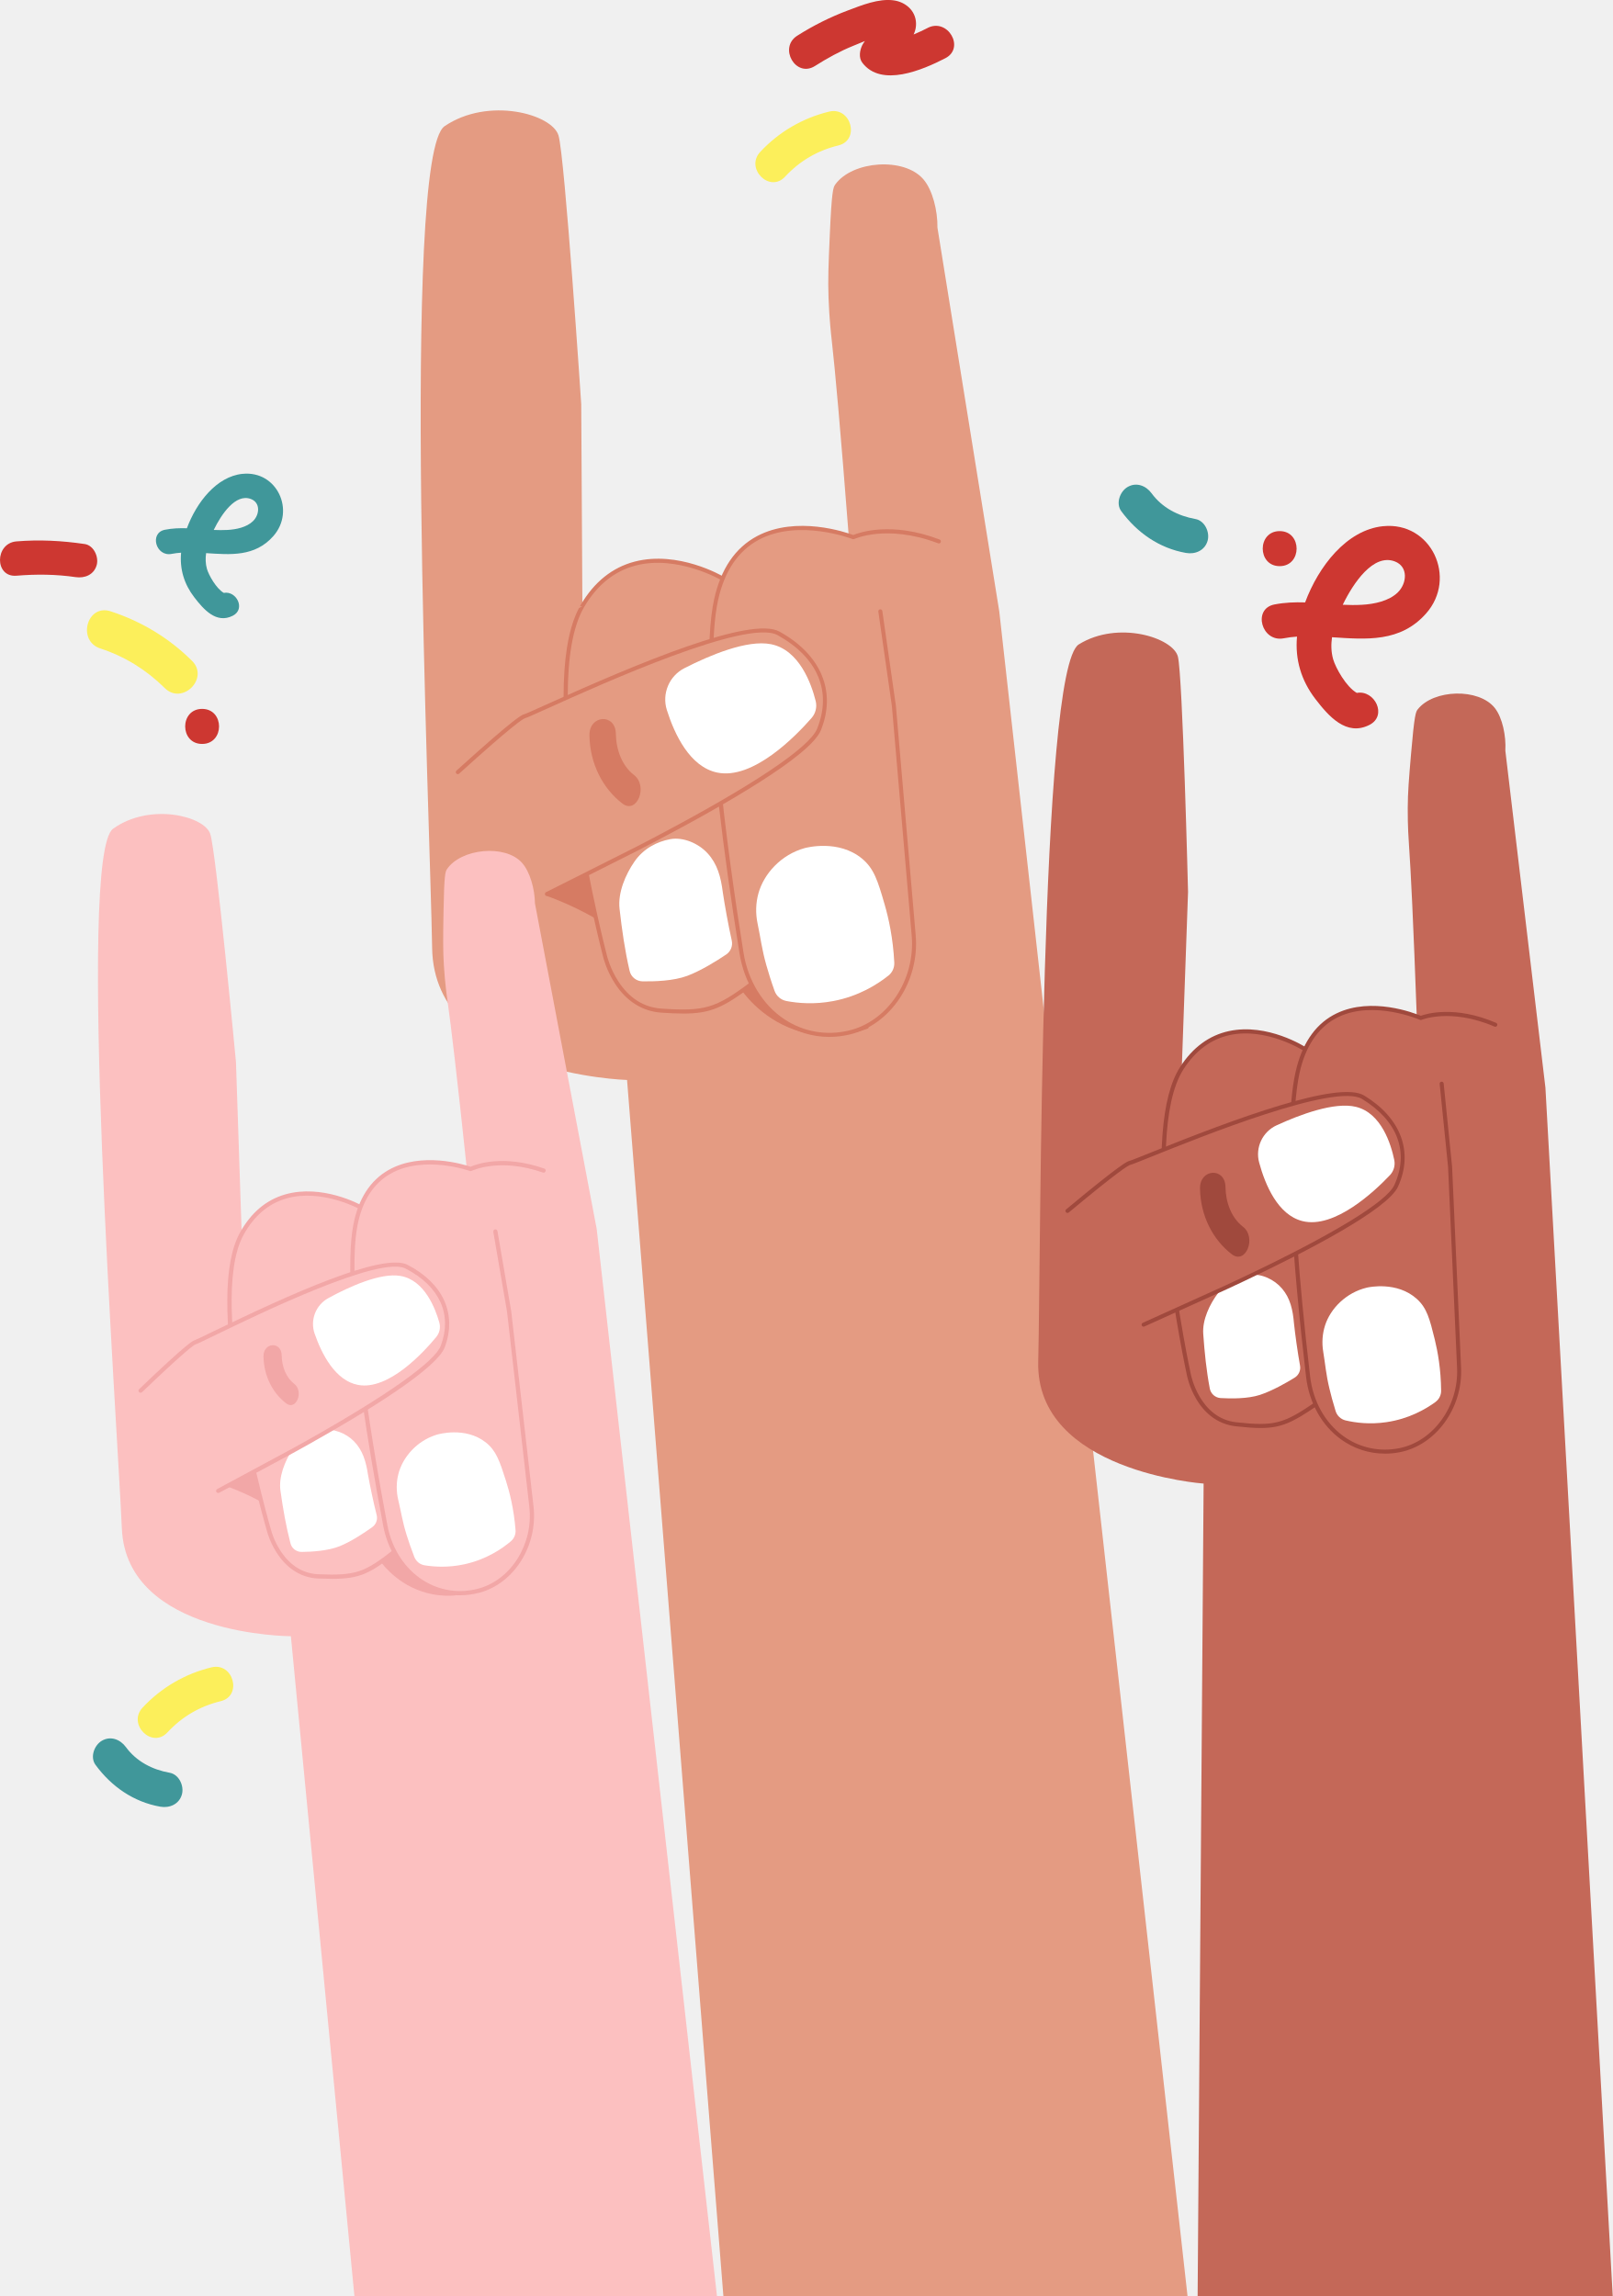
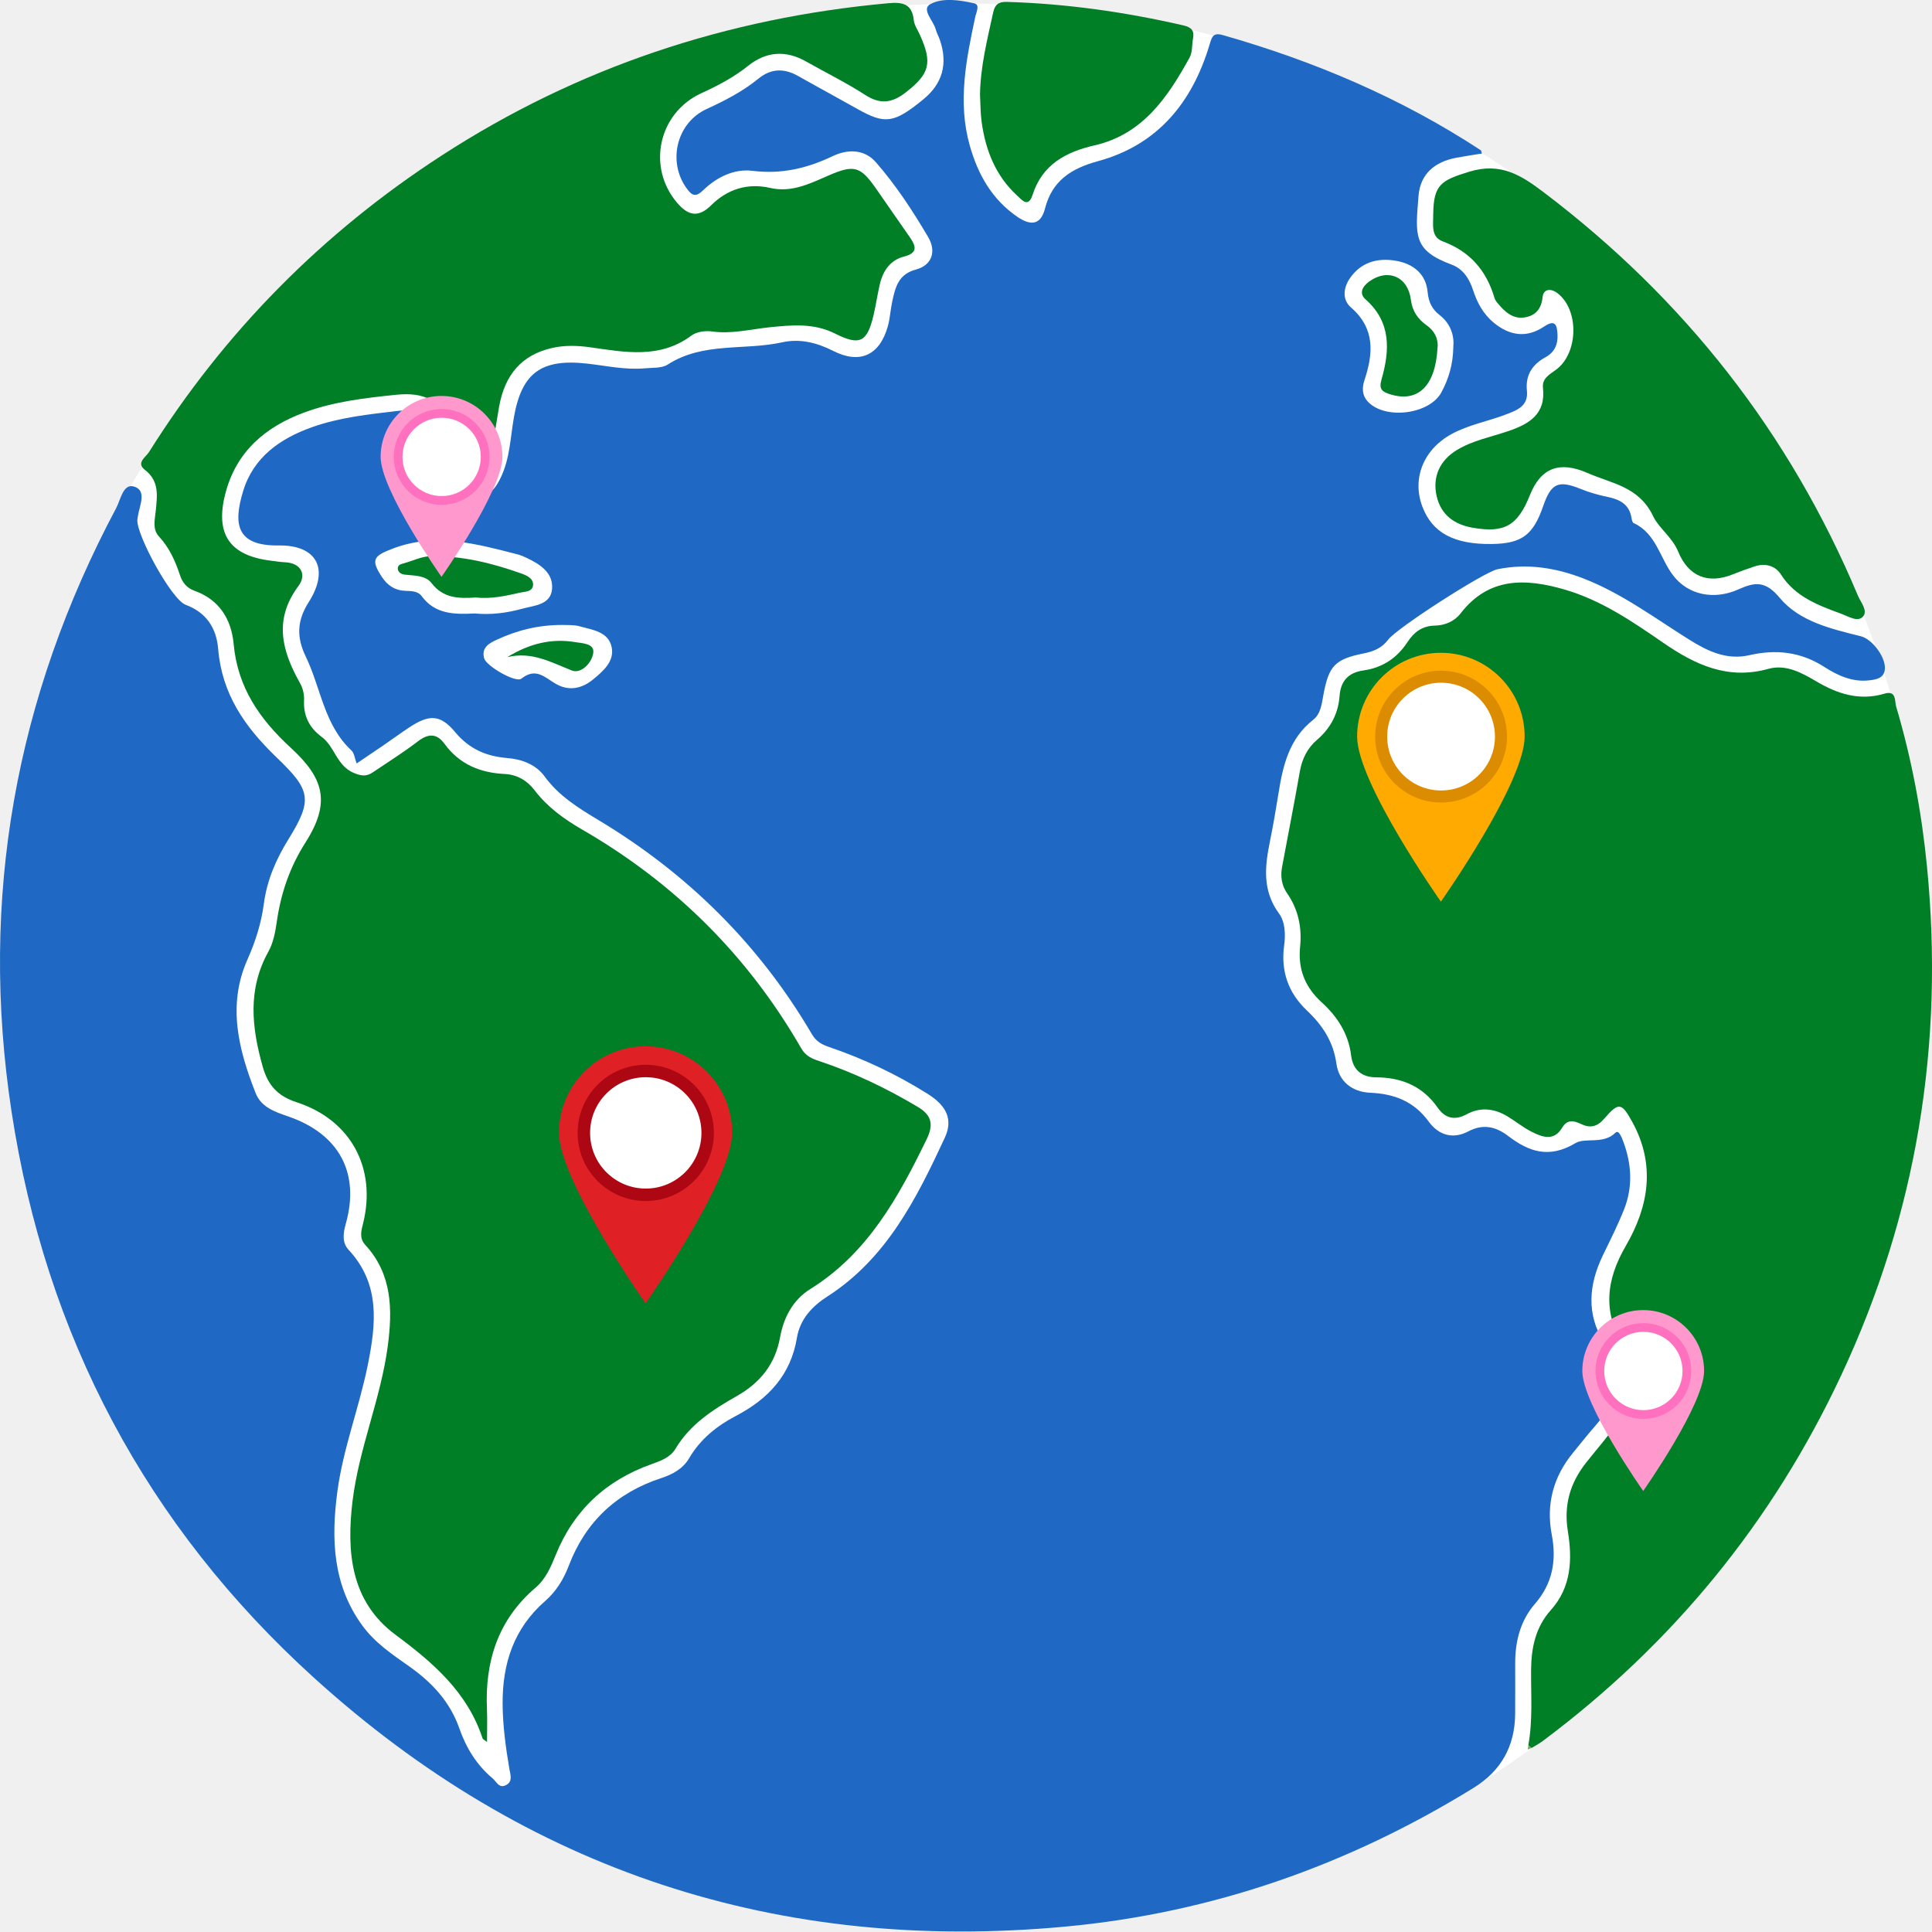
- <svg xmlns="http://www.w3.org/2000/svg" id="Layer_2" data-name="Layer 2" viewBox="0 0 689.82 982.24">
+ <svg xmlns="http://www.w3.org/2000/svg" id="Layer_2" data-name="Layer 2" viewBox="0 0 1080.24 1080">
  <defs>
    <style>
-       .cls-1 {
-         fill: #fcef5b;
+       .cls-1, .cls-2, .cls-3, .cls-4 {
+         fill: #fff;
+       }
+ 
+       .cls-5 {
+         fill: #78a75a;
      }

      .cls-2 {
-         fill: #fff;
+         stroke: #db8c00;
+         stroke-width: 6.73px;
+       }
+ 
+       .cls-2, .cls-3, .cls-4 {
+         stroke-miterlimit: 10;
+       }
+ 
+       .cls-6 {
+         fill: #1f69c4;
+       }
+ 
+       .cls-7 {
+         fill: #df2025;
+       }
+ 
+       .cls-8 {
+         fill: #007f27;
      }

      .cls-3 {
-         fill: #fcc0c0;
+         stroke: #ff71bf;
+         stroke-width: 4.89px;
+       }
+ 
+       .cls-9 {
+         fill: #ffaa01;
+       }
+ 
+       .cls-10 {
+         fill: #ff99cd;
      }

      .cls-4 {
-         fill: #d67b63;
-       }
- 
-       .cls-5 {
-         fill: #f2a7a7;
-       }
- 
-       .cls-6 {
-         fill: #cd3731;
-       }
- 
-       .cls-7 {
-         fill: #40979a;
-       }
- 
-       .cls-8 {
-         fill: #a0493d;
-       }
- 
-       .cls-9 {
-         fill: #e49b82;
-       }
- 
-       .cls-10 {
-         fill: #c46858;
+         stroke: #ad0714;
+         stroke-width: 6.96px;
      }
    </style>
  </defs>
  <g id="Layer_1-2" data-name="Layer 1">
-     <path class="cls-9" d="m427.42,261.58l-26.45-164.2h0c.11-7.26-2.08-16.1-6.01-20.68-8.22-9.59-30.37-7.94-37.68,2.2-.9,1.25-1.53,2.56-2.38,22.13-.54,12.28-.8,18.57-.51,26.43.32,9.02,1.1,15.7,1.39,18.32,1.37,12.15,3.57,36.08,7.39,85.35-14.98-5.67-43.54-12.01-54.05,16.38-15.56-10.38-42.55-11.34-55.21,4.14-1.85,2.27-3.43,4.85-4.8,7.61l-.5-86.36s-7.01-105.77-9.72-114.94c-2.71-9.16-29.98-16.69-48.71-3.99-18.73,12.7-6.21,297.78-5.34,351.7.87,53.92,83.37,56.35,83.37,56.35,13.73,173.41,27.47,346.82,41.2,520.23h198.53c-26.84-240.22-53.68-480.44-80.52-720.66Z" />
-     <path class="cls-4" d="m233.88,383.28c6.86,2.5,14.52,5.91,22.48,10.63,20.27,11.99,33.48,27.02,41.41,37.96,6.52-2.68,13.04-5.37,19.56-8.05,2.28,3.08,11.71,15.11,28.76,18.4,11.65,2.25,21.11-.7,25.31-2.3.36-1.78.86-4.59,1.15-8.05,2.91-35.01-21.26-72.37-54.06-89.72-6.68-3.53-17.46-8.22-32.21-10.35-20.71,6.88-41.43,13.76-62.14,20.63l9.75,30.86Z" />
+     <circle class="cls-1" cx="540.12" cy="541" r="539" />
+     <path class="cls-6" d="m199.41,426.88c-1.04-2.72-1.29-5.78-2.95-7.32-15.3-14.25-17.03-34.95-25.49-52.43-5.24-10.83-4.98-20.06,1.64-30.46,11.69-18.37,4.71-31.99-16.82-31.69-24.08.34-25.32-12.43-19.82-30.47,5.73-18.8,20.54-29.26,38.41-35.63,15.48-5.52,31.68-7.19,47.89-9.11,12.16-1.44,19.29,4.05,23.75,14.49,3.41,7.98,6.48,16.13,10.16,23.99,2.34,5.01,5.73,9.85,12.14,9.26,6.03-.56,9.12-5.27,11.6-10.36,5.2-10.68,5.43-22.46,7.42-33.82,4.37-24.93,15.39-32.87,40.84-30.04,10.77,1.2,21.5,3.65,32.45,2.64,4.3-.4,9.38.04,12.7-2.09,19.79-12.76,42.88-7.74,64.12-12.46,9.63-2.14,19.23.14,28.38,4.8,14.98,7.64,26.05,2.45,30.59-13.77,1.26-4.5,1.45-9.29,2.46-13.87,1.73-7.82,3.32-15.17,13.21-17.82,8.82-2.35,11.7-9.95,6.87-18.17-8.61-14.67-18-28.97-29.21-41.81-6.57-7.52-15.93-7.36-24.16-3.44-14.37,6.86-28.73,10.23-44.91,8.21-10.22-1.28-20.02,3.58-27.55,10.89-4.23,4.1-6.27,2.93-9.16-1.02-10.81-14.8-5.88-36.61,11.14-44.44,10.29-4.73,20.16-9.79,28.92-16.94,7.05-5.76,14.37-5.94,22.16-1.54,11.04,6.24,22.21,12.25,33.25,18.48,15.44,8.72,20.44,8.03,36.87-5.43,10.66-8.73,13.76-19.78,9.23-33.09-.7-2.05-1.81-3.98-2.37-6.07-1.3-4.85-8.26-11.23-2.93-14.08,6.92-3.7,16.34-2.23,24.43-.42,3.48.78,1.19,4.92.62,7.6-5.06,23.77-9.92,47.57-3.09,71.84,4.54,16.13,12.35,30.1,26.52,39.86,7.16,4.93,13.08,5.14,15.57-4.55,4.01-15.61,14.67-22.4,29.65-26.49,33.31-9.09,52.64-32.77,62.29-64.92,1.4-4.67,2-7.13,7.52-5.56,51.16,14.59,99.63,35.14,144.23,64.4.22.14.22.62.59,1.81-4.82.79-9.6,1.47-14.34,2.37-12.29,2.34-20.16,9.25-21.1,21.4-1.69,21.74-3.32,30.27,18.41,38.3,6.55,2.42,10.04,7.94,12.16,14.48,2.27,6.99,5.73,13.31,11.55,18.08,8.84,7.26,18.33,8.67,28.02,2.16,6.46-4.34,7.32-.79,7.58,4.47.28,5.54-1.72,9.92-6.73,12.65-7.41,4.04-11.28,10.09-10.38,18.68.92,8.76-5.69,10.99-11.73,13.31-10.12,3.89-20.98,5.75-30.59,11.06-15.59,8.62-22.05,24.88-16.11,40.52,5.56,14.65,17.8,21.18,39.04,20.84,16.55-.27,22.92-5.02,28.52-21.26,4.43-12.84,8.51-14.56,21.05-9.48,4.66,1.89,9.59,3.31,14.52,4.32,6.9,1.42,12.46,3.94,13.77,11.75.18,1.04.47,2.62,1.17,2.94,12.75,5.85,14.7,19.73,22.21,29.43,8.41,10.86,22.82,13.8,36.48,7.65,9.23-4.15,15.08-4.78,22.95,4.67,11.14,13.39,28.75,17.4,45.38,21.55,6.79,1.69,14.65,12.67,13.39,19.18-.86,4.43-4.8,5-8.36,5.46-9.59,1.23-17.93-2.68-25.57-7.57-13.09-8.39-26.93-9.86-41.71-6.47-12.72,2.92-23.42-2.27-33.73-8.73-19.32-12.09-37.64-25.88-59.17-34.2-15.56-6.02-31.46-8.48-47.93-5.13-7.57,1.54-56.3,32.9-61.1,39.33-3.54,4.73-8.13,6.62-13.71,7.74-16.22,3.25-19.55,6.97-22.57,23.27-.93,4.98-1.48,10.55-5.66,13.83-13.44,10.54-16.95,25.49-19.43,41.1-1.42,8.94-2.96,17.86-4.76,26.72-2.86,14.09-4.42,27.62,5.05,40.52,3.44,4.68,3.71,11.7,2.86,17.93-1.94,14.32,2.33,26.46,12.75,36.31,8.66,8.19,14.75,17.33,16.47,29.65,1.41,10.09,8.76,15.87,18.97,16.32,13.42.59,24.38,4.8,32.64,16.12,5.4,7.41,13.29,10.14,22.14,5.48,8.12-4.28,15.25-2.8,22.22,2.52,11.68,8.92,22.93,12.86,37.71,4.04,5.52-3.3,15.54.91,22.36-5.82,1.83-1.81,3.51,2.7,4.32,4.84,4.75,12.62,5.49,25.48.46,38.12-3.48,8.73-7.74,17.17-11.84,25.64-7.94,16.41-9.29,33,.68,48.77,10.88,17.21,7.72,32.14-4.91,46.53-4.3,4.9-8.33,10.05-12.47,15.09-11.03,13.43-15.1,28.79-11.86,45.79,2.76,14.43.46,27.26-9.36,38.59-8.23,9.5-11.09,20.96-11.09,33.29,0,9.43.05,18.86-.02,28.3-.13,18.02-7.83,31.85-23.2,41.33-70.18,43.32-146.13,69.95-228.33,77.61-160.23,14.92-300.96-31.08-420.08-139.12C81.81,853.08,25.52,746.79,6.44,621.43c-18.1-118.9,2.12-231.43,58.59-337.47,2.47-4.65,3.83-13.96,10.12-11.85,7.05,2.35,2.88,10.59,1.96,16.43-.11.72-.26,1.43-.31,2.15-.54,8.45,19.07,44.5,26.98,47.45,11.85,4.42,17.27,13.3,18.21,24.73,2.07,25.11,14.83,43.47,32.55,60.51,18.94,18.21,20.66,23.43,6.78,45.81-6.99,11.27-12.05,22.94-13.8,36.19-1.42,10.77-4.68,21.06-9.16,31.12-11.35,25.54-5.02,50.41,4.61,74.77,3.06,7.75,10.66,10.39,17.97,12.89,28.58,9.74,40.49,31.62,32.38,60.17-1.51,5.32-2.07,10.53,1.54,14.41,17.91,19.25,15.41,41.55,10.77,64.51-4.8,23.78-13.77,46.58-16.99,70.69-3.52,26.39-2.68,52.14,13.94,74.94,7,9.61,16.64,16.1,26.1,22.76,12.77,8.98,22.92,19.76,28.2,34.87,3.74,10.71,9.56,20.26,18.46,27.75,2.4,2.02,3.71,5.98,7.74,3.76,3.72-2.05,2.27-5.77,1.75-8.83-2.06-12.15-3.74-24.3-3.8-36.69-.11-22.49,6.32-42.07,23.73-57.26,6.12-5.34,10.33-12.12,13.21-19.68,9.38-24.66,26.71-40.89,51.71-49.1,6.34-2.08,12.18-5.19,15.63-11.11,6.27-10.75,15.5-18.09,26.26-23.73,17.98-9.41,30.58-22.83,34.02-43.65,1.72-10.36,8.51-17.62,16.94-23.02,33.17-21.27,49.89-54.72,65.69-88.71,4.75-10.2,1.2-17.89-9.58-24.66-17.25-10.84-35.58-19.5-54.85-26.09-4.17-1.43-7.33-2.97-9.87-7.3-29.4-50.14-69.51-89.75-119.26-119.64-11.22-6.74-22.18-13.48-30.16-24.43-4.87-6.68-12.7-9.61-20.91-10.28-11.71-.96-21.22-5.03-29.08-14.47-8.3-9.98-14.52-10-25.57-2.73-4.85,3.19-9.52,6.63-14.3,9.92-4.77,3.28-9.58,6.5-15.23,10.32Zm613.19-232.92c.57-6.18-1.39-12.91-7.68-17.81-4.25-3.31-6.16-7.22-6.68-12.82-.96-10.4-8.26-15.94-17.94-17.56-10.25-1.71-19.55.9-25.7,10.07-3.56,5.31-4.12,11.8.71,16,13.58,11.8,12.6,25.64,7.62,40.66-1.38,4.18-1.5,8.53,2,12.2,9.63,10.08,34.41,7.03,41.04-5.4,3.93-7.36,6.46-15.31,6.63-25.34Zm-547.26,149.04c8.92.88,17.97-.23,26.63-2.64,6.55-1.82,16.02-2.06,16.71-11.13.68-8.99-6.69-13.74-14.17-17.27-1.63-.77-3.3-1.53-5.03-1.97-23.08-5.9-45.95-12.41-69.97-3.22-10.71,4.1-12.28,6.15-6.07,15.69,3.21,4.93,7.44,7.71,13.35,7.9,3.28.11,6.88.11,8.98,2.95,7.55,10.25,18.36,10.25,29.58,9.7Zm49.32,6.43c-13.82-.07-25.64,3.07-36.87,8.24-4.09,1.88-8.87,4.38-7.04,10.52,1.27,4.27,17.6,13.79,20.78,11.26,8.07-6.43,13.08-.68,19.16,2.86,7.5,4.37,14.83,2.66,21.11-2.56,5.54-4.6,11.83-10.04,10.2-17.89-1.8-8.73-10.76-9.65-17.89-11.67-3.4-.96-7.17-.6-9.45-.76Z" />
+     <path class="cls-8" d="m272.27,973.94c-1.45-1.12-2.27-1.43-2.44-1.94-8.5-25.84-27.58-42.28-48.68-57.94-25.13-18.64-27.47-46.41-24.03-74.8,3.59-29.55,15.83-57.26,19.72-86.79,2.66-20.19,2.47-40.01-12.54-56.33-3.61-3.92-2.29-8-1.25-12.23,7.56-30.77-6.83-57.73-37.2-67.61-10.6-3.45-16.03-9.51-18.97-19.91-6.19-21.92-8.52-43.25,3.19-64.31,2.73-4.91,3.87-10.95,4.68-16.63,2.28-16.01,7.3-30.67,16.11-44.49,14.27-22.36,10.12-35.92-8.1-52.67-17.55-16.13-29.9-33.85-32.13-58.27-1.25-13.67-7.95-24.76-21.98-29.74-4.05-1.44-6.64-4.52-7.93-8.44-2.63-7.99-5.93-15.48-11.77-21.79-3.9-4.21-2.34-9.51-1.85-14.55.81-8.3,2.06-16.56-6.1-22.8-5.09-3.9.57-7.17,2.28-9.89,42.32-67.35,97-122.63,163.7-165.88C322.97,37.66,406.4,10.03,496.45,1.82c7.89-.72,13.47.01,14.47,9.42.29,2.75,2.11,5.36,3.31,8,7.32,16.04,5.58,22.07-7.94,32.54-7.54,5.84-14.16,6.71-22.52,1.31-10.62-6.87-22.07-12.48-33.1-18.73-11.4-6.45-22.35-5.59-32.42,2.48-8,6.41-16.8,11.01-26.1,15.28-24.11,11.06-30.53,41.47-13.53,61.29,5.94,6.93,11.62,8.7,19.07,1.31,9-8.92,20.25-12.55,32.94-9.64,11.9,2.73,22.01-2.33,32.31-6.82,14.68-6.4,18.12-5.44,27.17,7.61,6.2,8.93,12.41,17.86,18.61,26.79,3.49,5.02,4.62,8.79-3.35,10.83-7.69,1.97-11.77,8.11-13.49,15.66-1.29,5.63-2.12,11.37-3.44,17-3.58,15.29-7.7,17.33-21.71,10.29-11.71-5.88-23.99-4.71-36.24-3.47-10.76,1.09-21.3,3.9-32.34,2.36-3.71-.52-8.64.12-11.5,2.26-17.72,13.19-37.13,9.36-56.53,6.61-7.21-1.02-14.35-1.27-21.6.4-16.56,3.8-26.38,14.68-29.56,33.38-1.7,9.99-3.15,20.04-5.31,29.93-.71,3.27-1.53,8.19-5.48,8.62-4.35.47-4.91-4.58-6.3-7.66-3.13-6.92-5.5-14.2-8.81-21.02-6.92-14.22-16.01-18.72-31.57-17.12-17.33,1.78-34.62,3.78-51.06,9.79-21.95,8.03-38.31,21.88-44.42,45.44-5.89,22.73,2.42,34.77,25.59,37.55,2.51.3,5.02.75,7.54.85,9.56.38,12.25,7.23,7.81,13.18-14.18,18.96-9.28,36.52.91,54.62,1.52,2.7,2.3,6.27,2.15,9.38-.43,8.81,3,15.42,9.92,20.54,7.36,5.44,8.25,16.23,18.22,20.23,4.62,1.86,7.12,1.68,10.48-.59,8.41-5.68,17.04-11.09,25.09-17.25,5.81-4.45,10.52-4.45,14.79,1.39,8.36,11.46,19.87,16.23,33.67,16.9,6.84.33,12.51,3.58,16.69,9.06,7.18,9.42,16.51,16.17,26.64,22.02,51.69,29.86,92.68,70.52,122.46,122.27,2.56,4.45,6.09,5.84,10.14,7.19,19.33,6.44,37.55,15.18,55.05,25.6,7.94,4.73,8.87,10.03,4.98,18.04-15.82,32.54-32.99,63.85-65.09,83.81-9.76,6.07-14.89,16-16.89,26.97-2.76,15.15-11.14,25.44-24.21,32.87-13.27,7.54-26.08,15.74-34.25,29.43-2.91,4.88-8.19,6.77-13.43,8.64-25.27,8.98-43.36,25.62-53.51,50.67-2.72,6.72-5.6,13.5-11.29,18.36-21.02,17.94-28.39,41.24-27.2,68.04.26,5.77.04,11.56.04,18.22Z" />
+     <path class="cls-8" d="m854.53,975.79c2.57-14.03,1.41-28.2,1.55-42.32.12-12.31,2.56-23.77,11.04-33.23,11.57-12.91,12.05-28.45,9.51-44.12-2.39-14.73,1.35-27.17,10.38-38.51,6.09-7.65,12.52-15.07,18.19-23.02,9.2-12.88,11.37-27.39,3.02-40.88-12.22-19.73-10.4-37.8.81-57.08,12.86-22.12,16.75-45.4,3.66-69.25-5.98-10.89-7.59-11.32-15.65-1.96-4,4.65-7.93,5.54-13.23,2.97-3.83-1.86-7.58-2.56-10.31,2.07-4.59,7.75-11.02,5.41-16.97,2.43-4.83-2.41-9.08-5.95-13.73-8.74-7.33-4.41-15.04-5.3-22.74-1.12-6.58,3.57-12,2.32-16.11-3.57-8.42-12.08-20.1-17-34.47-17.09-7.85-.05-13-3.88-14.02-12.21-1.48-12.13-7.66-21.72-16.49-29.75-9.21-8.38-13.32-18.46-12.04-31.05,1.08-10.7-.97-20.88-7.32-29.98-3.01-4.32-3.74-9.39-2.77-14.6,3.31-17.79,6.81-35.54,9.93-53.36,1.25-7.12,4.19-13.09,9.61-17.75,7.53-6.47,11.87-14.58,12.6-24.43.63-8.53,4.93-13.17,13.38-14.38,10.64-1.53,18.81-6.92,24.71-16,3.5-5.38,8.19-8.94,15.17-9.06,5.63-.1,10.99-2.38,14.38-6.77,15.78-20.46,36.3-19.72,58.06-13.43,20.53,5.93,37.98,17.86,55.25,29.77,17.95,12.39,36.22,20.91,58.85,14.6,9.69-2.7,18.54,2.14,26.69,6.96,11.99,7.08,24.29,11.08,38.27,6.9,6.69-2,5.57,4.25,6.46,7.25,8.68,29.23,14.27,59.15,17.24,89.44,9.72,99.16-5.7,194.28-48.05,284.62-38.42,81.96-94.16,150.02-166.7,204.25-2,1.5-4.25,2.67-6.38,3.99-.59-.52-1.18-1.05-1.77-1.57Z" />
+     <path class="cls-8" d="m801.37,119.72c.13-16.64,4.64-18.96,20.12-23.71,17.69-5.42,29.13,2.03,41.81,11.64,78.56,59.53,137.27,134.41,175.47,225.29,1.61,3.82,5.74,8.53,2.92,11.76-2.96,3.38-8.17-.03-12.09-1.48-12.9-4.76-25.78-9.42-33.84-22.03-3.09-4.84-8.65-6.46-14.52-4.55-4.12,1.34-8.21,2.81-12.22,4.44-13.95,5.68-24.97,1.34-30.73-12.73-3.21-7.83-10.95-13.33-13.86-19.51-7.94-16.85-23.14-18.39-36.89-24.41-15.24-6.66-25.88-3.2-32.08,12.31-6.87,17.17-14.21,21.51-32.22,18.3-9.97-1.77-17.49-7.08-19.93-17.49-2.52-10.78,1.62-20.1,11.3-25.95,8.78-5.31,18.87-7.22,28.44-10.46,11.83-4.01,21.35-9.43,19.67-24.34-.58-5.15,3.6-7.4,7.17-9.98,12.72-9.19,13.22-33.74.77-43.03-3.28-2.44-7.65-2.64-8.18,2.5-.68,6.55-4.02,10.18-9.85,11.16-6.9,1.17-11.47-3.35-15.5-8.23-.68-.82-1.28-1.82-1.58-2.84-4.51-15.2-13.7-25.78-28.89-31.43-6.84-2.54-5.17-9.56-5.32-15.24Z" />
+     <path class="cls-8" d="m547.95,53.04c.21-15.73,4.05-30.85,7.36-46.06.93-4.27,2.94-6.05,7.44-5.92,33.43.97,66.34,5.66,98.9,13.14,4.48,1.03,6.26,2.88,5.41,7.36-.68,3.54-.26,7.61-1.9,10.58-12.24,22.23-26.15,42.96-53.17,49.14-16.11,3.68-29.21,10.75-34.64,27.65-2.4,7.45-5.95,2.91-8.59.48-12.04-11.06-17.71-25.35-19.89-41.19-.69-5.01-.63-10.12-.91-15.19Z" />
+     <path class="cls-5" d="m856.3,977.36c-.7.29-1.39.58-2.09.87.11-.81.23-1.63.33-2.44.58.52,1.17,1.05,1.76,1.57Z" />
+     <path class="cls-8" d="m803.73,194.98c-1.27,21.2-11.16,30.25-26.48,25.47-4.45-1.39-6.38-2.77-4.81-8.25,4.66-16.28,5.54-32.03-8.96-44.86-3.76-3.33-1.7-7.21,2.09-9.94,10.46-7.55,21.71-2.73,23.31,10.27.77,6.28,3.88,10.73,8.79,14.22,4.92,3.51,6.74,8.28,6.06,13.08Z" />
+     <path class="cls-8" d="m266.07,334.08c-9.46.62-18.17.54-24.72-7.99-3.47-4.52-9.72-4.16-15.09-4.8-1.9-.23-3.64-1.21-3.83-3.19-.22-2.29,1.85-2.72,3.6-3.2,4.86-1.35,9.69-3.79,14.57-3.89,17.5-.38,34.32,3.77,50.71,9.59,2.97,1.05,6.84,2.64,6.76,6.25-.09,4.23-4.78,3.92-7.59,4.57-8.08,1.89-16.27,3.56-24.42,2.66Z" />
+     <path class="cls-8" d="m283.65,367.43c12.35-7.64,24.84-10.6,37.98-8.4,3.75.63,10.56.73,10.12,5.66-.52,5.79-6.83,12.22-11.93,10.23-11.66-4.56-22.5-10.84-36.17-7.49Z" />
    <g>
-       <path class="cls-9" d="m309.12,247.5s-39.46-23.34-60,11.75c-20.54,35.09,9.7,149.9,9.7,149.9,0,0,5.1,21.94,24.13,23.21,19.03,1.27,23.65-.33,38.42-11.35" />
-       <path class="cls-4" d="m292.29,433.6c-2.74,0-5.82-.14-9.4-.38-8.06-.54-14.94-4.85-19.87-12.47-3.69-5.7-4.99-11.17-5.04-11.4-.07-.26-7.62-29.1-12.57-61.86-6.66-44.11-5.66-73.95,2.96-88.67,5.76-9.84,13.54-16.08,23.13-18.57,18.6-4.82,37.28,6.05,38.06,6.51.41.24.55.77.3,1.19-.24.41-.77.55-1.19.3-.19-.11-18.86-10.96-36.76-6.32-9.12,2.37-16.54,8.34-22.06,17.76-20.13,34.38,9.49,148.1,9.79,149.24.02.08,1.3,5.47,4.85,10.92,4.69,7.22,10.92,11.14,18.5,11.64,18.44,1.23,23.04-.13,37.84-11.18.38-.29.92-.21,1.21.18.29.38.21.93-.18,1.21-12.37,9.24-17.83,11.91-29.59,11.91Z" />
+       <path class="cls-7" d="m360.96,585c-26.73,0-48.39,21.67-48.39,48.39s48.39,95.37,48.39,95.37c0,0,48.39-68.64,48.39-95.37s-21.67-48.39-48.39-48.39Zm0,83c-19.11,0-34.61-15.49-34.61-34.61s15.49-34.61,34.61-34.61,34.61,15.49,34.61,34.61-15.49,34.61-34.61,34.61Z" />
+       <circle class="cls-4" cx="361.05" cy="633.45" r="34.61" transform="translate(-1.53 .87) rotate(-.14)" />
    </g>
    <g>
-       <path class="cls-9" d="m376.56,261.55l5.8,40.5,8.47,98.17c1.66,19.22-10.42,37.43-27.52,41.51h0c-21.79,5.19-42.29-9.9-46.14-34-7.62-47.63-17.45-121.44-10.84-151.27,10.12-45.68,58.67-26.62,58.67-26.62,0,0,14.3-6.71,36.6,1.8" />
-       <path class="cls-4" d="m354.74,443.6c-7.19,0-14.19-2.11-20.31-6.2-9.53-6.37-16.13-17.14-18.12-29.55-15.39-96.23-14.38-135.55-10.83-151.6,2.86-12.89,9.02-21.93,18.31-26.88,16.85-8.97,38.12-1.63,41.17-.49,2.37-.99,16.17-6,36.93,1.93.45.17.67.67.5,1.12-.17.45-.67.67-1.12.5-11.31-4.32-20.48-4.58-26.17-4.05-6.17.58-9.71,2.21-9.75,2.22-.22.1-.46.11-.68.02-.23-.09-22.98-8.83-40.07.28-8.83,4.7-14.69,13.36-17.43,25.72-6.72,30.32,3.91,107.59,10.85,150.95,1.91,11.94,8.24,22.29,17.37,28.39,8.19,5.47,18.03,7.22,27.71,4.91,16.68-3.98,28.48-21.81,26.86-40.59l-8.47-98.17-5.8-40.45c-.07-.47.26-.91.73-.98.47-.07.91.26.98.73l5.8,40.5,8.47,98.22c1.69,19.62-10.69,38.25-28.18,42.42-2.92.7-5.86,1.04-8.77,1.04Z" />
+       <path class="cls-9" d="m805.64,365c-25.87,0-46.83,20.97-46.83,46.83s46.83,92.3,46.83,92.3c0,0,46.83-66.43,46.83-92.3s-20.97-46.83-46.83-46.83Zm0,80.33c-18.5,0-33.49-14.99-33.49-33.49s15-33.49,33.49-33.49,33.49,15,33.49,33.49-14.99,33.49-33.49,33.49Z" />
+       <circle class="cls-2" cx="805.73" cy="411.89" r="33.49" transform="translate(-.99 1.94) rotate(-.14)" />
    </g>
-     <path class="cls-2" d="m379.98,417.39c1.7-1.35,2.64-3.44,2.53-5.6-.54-10.62-2.45-19.04-4.11-24.79-2.94-10.16-4.53-15.38-9.64-19.64-10.06-8.37-23.85-4.74-24.64-4.52-10.02,2.8-17.39,10.92-19.72,19.35-1.12,4.05-1.3,8.46-.35,12.97,1.29,6.11,1.78,10.85,3.74,17.77.82,2.9,1.96,6.62,3.5,10.94.8,2.26,2.74,3.92,5.09,4.37,4.94.94,11.92,1.55,19.97.03,11.03-2.08,19-7.2,23.61-10.88Z" />
-     <path class="cls-2" d="m310.61,408.34c1.95-1.32,2.9-3.69,2.38-5.99-1.44-6.39-3.06-15.41-3.82-20.57-.83-6.6-2.33-12.18-6.51-16.73-3.93-4.28-10.43-7.07-16.02-6.04-5.62,1.04-11.45,4.02-15.32,9.66-3.73,5.43-7.11,13.17-6.32,20.12,1.02,9.05,2.29,17.93,4.31,26.59.6,2.57,2.86,4.39,5.5,4.44,5.02.09,13.25-.15,19.13-2.34s12.75-6.5,16.67-9.14Z" />
    <g>
-       <path class="cls-9" d="m195.83,330.32c11.74-10.63,25.99-23.21,28.49-23.88,4.36-1.17,92.37-44.52,108.7-35.48,16.33,9.04,24.29,23.78,17.32,41.07-4.38,10.87-42.56,32.52-70.28,47.09-2.75,1.44-5.39,2.82-7.89,4.11l-38.21,19.22" />
-       <path class="cls-4" d="m233.94,383.32c-.32,0-.62-.17-.77-.48-.21-.43-.04-.95.38-1.16l38.21-19.22c2.49-1.28,5.13-2.66,7.88-4.1,41.79-21.96,66.61-38.52,69.88-46.65,6.41-15.9.24-30.48-16.93-39.99-13.01-7.2-74.98,20.78-98.31,31.31-6.01,2.71-8.93,4.03-9.75,4.25-.85.23-5.29,3-28.13,23.68-.35.32-.9.29-1.22-.06s-.29-.9.06-1.22c25.61-23.2,28.04-23.86,28.84-24.07.72-.19,4.59-1.94,9.49-4.15,40.09-18.1,87.67-38,99.86-31.25,17.76,9.84,24.38,25.59,17.7,42.15-4.39,10.9-40.86,31.86-70.68,47.53-2.75,1.45-5.4,2.82-7.9,4.11l-38.22,19.23c-.12.06-.26.09-.39.09Z" />
+       <path class="cls-10" d="m918.77,732.51c-18.8,0-34.04,15.24-34.04,34.04s34.04,67.09,34.04,67.09c0,0,34.04-48.29,34.04-67.09s-15.24-34.04-34.04-34.04Zm0,58.39c-13.45,0-24.34-10.9-24.34-24.34s10.9-24.34,24.34-24.34,24.34,10.9,24.34,24.34-10.9,24.34-24.34,24.34Z" />
+       <circle class="cls-3" cx="918.83" cy="766.59" r="24.34" transform="translate(-1.84 2.22) rotate(-.14)" />
    </g>
-     <path class="cls-2" d="m292.76,285.84c-6.55,3.34-9.74,10.93-7.52,17.94,3.32,10.47,9.83,24.27,21.5,26.72,15.38,3.23,33.69-15.67,40.39-23.34,1.75-2,2.4-4.72,1.75-7.3-1.83-7.29-6.95-21.81-19.07-24.26-10.27-2.08-26.48,4.84-37.05,10.24Z" />
-     <path class="cls-9" d="m249.12,259.25s-22.1,1.3-41.44,24.91" />
    <g>
-       <path class="cls-3" d="m255.2,525.64l-26.38-139.13s0,0,0,0c-.07-6.18-2.15-13.65-5.6-17.46-7.22-7.97-26.04-6.05-32.02,2.76-.73,1.08-1.24,2.22-1.51,18.89-.17,10.46-.24,15.83.18,22.5.49,7.67,1.3,13.34,1.62,15.56,1.45,10.31,3.89,30.62,8.31,72.47-12.89-4.47-37.34-9.19-45.62,15.22-13.49-8.47-36.48-8.65-46.89,4.83-1.53,1.97-2.8,4.21-3.9,6.59l-2.46-73.49s-8.46-89.86-10.99-97.6c-2.52-7.74-25.91-13.5-41.56-2.25-15.64,11.25,1.73,253.59,3.75,299.46s72.29,45.99,72.29,45.99c9.06,94.08,18.11,188.16,27.17,282.25h155.07c-17.15-152.2-34.3-304.4-51.45-456.59Z" />
-       <path class="cls-5" d="m97,635.83c5.38,1.96,11.38,4.64,17.62,8.33,15.88,9.4,26.24,21.18,32.46,29.75,5.11-2.1,10.22-4.21,15.33-6.31,1.78,2.42,9.18,11.85,22.54,14.42,9.13,1.76,16.54-.54,19.83-1.8.28-1.39.68-3.6.9-6.31,2.28-27.44-16.66-56.72-42.37-70.32-5.23-2.77-13.69-6.44-25.24-8.11-16.23,5.39-32.47,10.78-48.7,16.17l7.64,24.18Z" />
-       <g>
-         <path class="cls-3" d="m154.17,516.45s-34.13-18.93-50.79,11.41c-16.66,30.35,11.79,127.35,11.79,127.35,0,0,4.86,18.55,21.08,19.18,16.23.63,20.12-.84,32.43-10.57" />
-         <path class="cls-5" d="m142.08,675.43c-1.77,0-3.71-.05-5.86-.13-6.93-.27-12.92-3.8-17.33-10.22-3.29-4.79-4.53-9.44-4.59-9.64-.06-.22-7.18-24.59-12.16-52.37-6.71-37.43-6.56-62.88.45-75.65,4.69-8.55,11.2-14.07,19.34-16.43,15.78-4.56,31.99,4.28,32.68,4.66.43.24.59.79.35,1.22-.24.44-.79.59-1.22.35-.16-.09-16.26-8.85-31.31-4.5-7.66,2.22-13.8,7.45-18.25,15.56-16.29,29.67,11.58,125.7,11.87,126.67.02.07,1.23,4.61,4.36,9.14,4.13,5.98,9.48,9.14,15.89,9.39,15.67.6,19.54-.65,31.84-10.37.39-.31.96-.24,1.27.15.31.39.24.96-.15,1.27-11.07,8.75-15.56,10.9-27.17,10.9Z" />
-       </g>
-       <g>
-         <path class="cls-3" d="m211.9,526.82l5.89,34.33,9.52,83.35c1.86,16.32-7.98,32.1-22.44,35.98h0c-18.42,4.93-36.22-7.43-40.07-27.85-7.61-40.36-17.71-102.95-12.79-128.5,7.54-39.12,49.3-24.04,49.3-24.04,0,0,12.01-6.05,31.19.67" />
-         <path class="cls-5" d="m196.76,682.46c-5.85,0-11.57-1.63-16.65-4.83-8.3-5.22-14.2-14.27-16.19-24.83-15.37-81.57-15.44-115.08-12.79-128.83,2.14-11.08,7.19-18.96,15.03-23.42,14.08-8.01,32.26-2.39,35.11-1.42,2.18-.97,13.81-5.42,31.54.79.47.16.72.68.55,1.15-.16.47-.68.72-1.15.55-18.54-6.5-30.37-.77-30.49-.71-.22.11-.48.13-.71.04-.19-.07-19.7-6.94-33.97,1.17-7.36,4.19-12.12,11.65-14.15,22.19-5,25.93,5.87,91.43,12.79,128.16,1.9,10.07,7.5,18.69,15.38,23.64,7.06,4.44,15.43,5.69,23.57,3.5,14.03-3.76,23.59-19.13,21.78-35l-9.52-83.35-5.89-34.28c-.08-.49.24-.96.74-1.04.49-.08.96.25,1.04.74l5.89,34.33,9.53,83.4c1.91,16.74-8.24,32.97-23.11,36.95-2.78.74-5.58,1.11-8.35,1.11Z" />
-       </g>
-       <path class="cls-2" d="m218.49,659.38c1.41-1.19,2.17-2.99,2.02-4.83-.71-9.03-2.53-16.15-4.08-21-2.74-8.58-4.21-12.98-8.67-16.49-8.76-6.89-20.41-3.47-21.07-3.26-8.46,2.62-14.55,9.7-16.33,16.93-.86,3.48-.91,7.23,0,11.05,1.24,5.17,1.77,9.19,3.61,15.04.77,2.45,1.83,5.59,3.24,9.23.74,1.9,2.42,3.28,4.44,3.6,4.23.68,10.18,1.04,17-.45,9.34-2.03,16-6.58,19.84-9.82Z" />
-       <path class="cls-2" d="m159.23,653.31c1.63-1.17,2.38-3.21,1.88-5.16-1.37-5.4-2.97-13.05-3.73-17.42-.86-5.6-2.27-10.31-5.93-14.09-3.45-3.55-9.05-5.77-13.77-4.76-4.76,1.02-9.65,3.7-12.81,8.59-3.04,4.71-5.74,11.37-4.91,17.27,1.08,7.68,2.37,15.2,4.29,22.53.57,2.17,2.54,3.67,4.79,3.65,4.27-.04,11.27-.44,16.23-2.44,5.02-2.03,10.7-5.83,13.97-8.18Z" />
-       <g>
-         <path class="cls-3" d="m93.34,637.8l31.63-17.03c2.07-1.14,4.26-2.35,6.53-3.63,22.93-12.87,54.48-31.93,57.91-41.17,5.45-14.67-1.58-26.86-15.49-34.07-13.92-7.21-86.79,31.22-90.43,32.31-2.08.62-13.75,11.51-23.36,20.71" />
-         <path class="cls-5" d="m93.34,638.7c-.32,0-.63-.17-.8-.47-.24-.44-.07-.99.37-1.22l31.63-17.03c2.06-1.13,4.25-2.35,6.52-3.62,34.53-19.39,54.96-33.84,57.5-40.69,4.98-13.41-.51-25.42-15.06-32.96-11.01-5.71-62.32,19.2-81.64,28.57-5.12,2.48-7.41,3.59-8.11,3.8-.7.21-4.33,2.62-22.99,20.5-.36.34-.93.33-1.27-.03-.34-.36-.33-.93.03-1.27,20.99-20.1,23.05-20.72,23.72-20.92.59-.18,3.79-1.73,7.84-3.7,33.27-16.14,72.79-33.97,83.26-28.55,15.22,7.89,21.18,21.04,15.92,35.19-3.45,9.3-33.62,27.78-58.31,41.64-2.28,1.28-4.47,2.49-6.54,3.63l-31.64,17.03c-.14.07-.28.11-.43.11Z" />
-       </g>
-       <path class="cls-2" d="m140.47,555.32c-5.42,2.96-7.92,9.41-5.89,15.24,3.03,8.71,8.82,20.15,18.67,21.93,12.99,2.35,27.92-13.94,33.36-20.53,1.42-1.72,1.9-4.02,1.3-6.17-1.71-6.08-6.34-18.15-16.57-19.93-8.67-1.51-22.11,4.68-30.87,9.46Z" />
-       <path class="cls-5" d="m125.82,591.97c-3.48-2.68-5.26-7.31-5.34-12.15-.1-6.1-7.88-5.61-7.78.47.14,8.34,3.91,15.62,9.69,20.08,4.29,3.3,7.68-5.13,3.43-8.4Z" />
+       <path class="cls-10" d="m246.86,221.39c-18.8,0-34.04,15.24-34.04,34.04s34.04,67.09,34.04,67.09c0,0,34.04-48.29,34.04-67.09s-15.24-34.04-34.04-34.04Zm0,58.39c-13.45,0-24.34-10.9-24.34-24.34s10.9-24.34,24.34-24.34,24.34,10.9,24.34,24.34-10.9,24.34-24.34,24.34Z" />
+       <circle class="cls-3" cx="246.92" cy="255.48" r="24.34" transform="translate(-.61 .6) rotate(-.14)" />
    </g>
-     <path class="cls-4" d="m271.18,331.55c-5.05-3.89-7.65-10.62-7.76-17.64-.14-8.86-11.44-8.14-11.3.68.2,12.12,5.68,22.69,14.08,29.16,6.23,4.8,11.15-7.45,4.98-12.2Z" />
-     <g>
-       <path class="cls-10" d="m661.04,465.46l-17.16-144.29h0c.36-6.33-1.24-14.13-4.5-18.27-6.83-8.66-26.23-8.03-32.97.56-.83,1.05-1.43,2.18-2.88,19.23-.91,10.7-1.37,16.19-1.4,23.05-.04,7.89.39,13.74.55,16.04.75,10.66,1.81,31.62,3.37,74.77-12.88-5.49-37.57-12.05-47.77,12.35-13.2-9.62-36.73-11.44-48.34,1.62-1.7,1.91-3.17,4.11-4.46,6.47l2.68-75.4s-2.3-92.58-4.34-100.68c-2.04-8.1-25.57-15.65-42.38-5.24-16.81,10.41-16.18,259.71-17.36,306.81-1.19,47.1,70.74,52.2,70.74,52.2-.85,115.85-1.7,231.71-2.56,347.56h177.55c-9.59-172.26-19.19-344.52-28.78-516.77Z" />
-       <g>
-         <path class="cls-10" d="m558.28,448.9s-33.6-21.8-52.8,8.09c-19.2,29.89,3.05,131.2,3.05,131.2,0,0,3.66,19.33,20.23,21.13,16.57,1.8,20.66.57,33.94-8.52" />
-         <path class="cls-8" d="m539.23,610.91c-2.97,0-6.37-.27-10.57-.73-7.06-.77-12.93-4.8-16.98-11.66-3.03-5.13-3.97-9.97-4-10.17-.05-.23-5.61-25.68-8.74-54.46-4.22-38.77-2.27-64.8,5.8-77.37,5.4-8.4,12.44-13.59,20.93-15.42,16.46-3.55,32.4,6.64,33.07,7.07.4.26.52.8.26,1.2-.26.4-.8.51-1.2.26-.16-.1-16.04-10.23-31.78-6.83-8.02,1.73-14.69,6.66-19.82,14.66-18.79,29.24,2.95,129.54,3.17,130.55.04.21,3.75,18.75,19.47,20.45,16.02,1.74,20.07.72,33.36-8.38.4-.27.93-.17,1.2.23.27.39.17.93-.23,1.2-10.27,7.03-15.21,9.4-23.96,9.4Z" />
-       </g>
-       <g>
-         <path class="cls-10" d="m616.64,463.6l3.6,35.56,3.85,86c.75,16.84-10.44,32.3-25.52,35.24h0c-19.21,3.75-36.55-10.17-39.05-31.35-4.93-41.85-10.84-106.64-4-132.44,10.49-39.51,52.17-21.12,52.17-21.12,0,0,12.73-5.34,31.88,2.89" />
-         <path class="cls-8" d="m592.35,621.87c-6.78,0-13.32-2.12-18.9-6.19-8.11-5.92-13.5-15.59-14.79-26.53-5.5-46.68-10.65-107.61-3.97-132.76,2.97-11.18,8.69-18.87,17.02-22.87,15-7.21,33.24-.12,36.01,1.04,2.23-.82,14.46-4.6,32.21,3.03.44.19.64.7.45,1.14-.19.44-.7.64-1.14.45-9.7-4.17-17.67-4.74-22.64-4.47-5.39.28-8.53,1.57-8.57,1.58-.22.09-.47.09-.68,0-.2-.09-19.7-8.51-34.9-1.2-7.84,3.77-13.25,11.09-16.08,21.75-2.99,11.25-6.43,43.37,4.02,132.12,1.23,10.46,6.37,19.69,14.09,25.33,6.93,5.06,15.43,6.93,23.93,5.27,14.65-2.86,25.56-17.95,24.82-34.35l-3.85-86-3.6-35.51c-.05-.48.3-.9.77-.95.48-.04.9.3.95.77l3.6,35.56,3.85,86.05c.77,17.24-10.75,33.11-26.22,36.13-2.13.42-4.27.62-6.38.62Z" />
-       </g>
-       <path class="cls-2" d="m614,599.76c1.53-1.12,2.43-2.91,2.41-4.8-.09-9.29-1.45-16.71-2.69-21.79-2.2-8.98-3.39-13.59-7.71-17.49-8.48-7.67-20.64-5-21.34-4.83-8.85,2.09-15.58,8.9-17.91,16.18-1.12,3.5-1.44,7.34-.77,11.31.9,5.38,1.16,9.54,2.63,15.65.61,2.56,1.47,5.85,2.66,9.68.62,2,2.25,3.52,4.29,4,4.28,1,10.35,1.78,17.43.74,9.71-1.42,16.84-5.6,21.01-8.64Z" />
-       <path class="cls-2" d="m553.77,589.36c1.75-1.08,2.66-3.12,2.29-5.14-1.02-5.63-2.11-13.57-2.59-18.1-.49-5.79-1.59-10.71-5.08-14.84-3.28-3.88-8.85-6.55-13.76-5.85-4.95.7-10.14,3.1-13.72,7.88-3.45,4.6-6.68,11.24-6.25,17.34.56,7.94,1.35,15.73,2.8,23.37.43,2.26,2.34,3.94,4.64,4.08,4.38.26,11.57.34,16.78-1.35,5.28-1.72,11.36-5.21,14.88-7.38Z" />
-       <g>
-         <path class="cls-10" d="m456.6,518.05c11.03-9.19,24.41-20.04,26.69-20.56,3.99-.9,85.33-36.86,99.77-28.06,14.45,8.8,21.1,22.45,14.14,37.84-4.38,9.68-39.76,27.86-65.42,40.01-2.54,1.2-4.99,2.35-7.3,3.42l-35.33,15.98" />
-         <path class="cls-8" d="m489.17,567.56c-.33,0-.65-.19-.79-.51-.2-.44,0-.95.43-1.15l35.33-15.98c2.3-1.07,4.75-2.21,7.29-3.42,38.65-18.31,61.74-32.37,65-39.59,6.38-14.12,1.35-27.51-13.81-36.75-11.47-6.99-68.62,16.02-90.14,24.68-5.54,2.23-8.24,3.31-9,3.48-.77.17-4.89,2.51-26.33,20.38-.37.31-.91.26-1.22-.11-.31-.37-.26-.91.11-1.22,24.08-20.07,26.32-20.57,27.06-20.74.65-.15,4.22-1.58,8.73-3.4,37-14.89,80.86-31.15,91.68-24.55,15.75,9.6,21.17,24.15,14.48,38.94-4.4,9.73-38.23,27.36-65.84,40.44-2.54,1.21-4.99,2.35-7.31,3.43l-35.33,15.98c-.12.05-.24.08-.36.08Z" />
-       </g>
-       <path class="cls-2" d="m546.06,481.4c-6.06,2.78-9.23,9.54-7.48,15.97,2.61,9.6,7.99,22.35,18.47,25.01,13.81,3.5,31.1-12.93,37.45-19.63,1.66-1.75,2.35-4.19,1.86-6.54-1.38-6.67-5.48-20.02-16.36-22.69-9.22-2.27-24.16,3.39-33.94,7.89Z" />
-       <path class="cls-8" d="m531.65,524.8c-4.87-3.75-7.37-10.24-7.48-17.01-.14-8.53-11.03-7.85-10.89.66.19,11.68,5.47,21.87,13.57,28.11,6,4.63,10.75-7.18,4.8-11.76Z" />
-     </g>
-     <path class="cls-6" d="m591.55,225.11c-15.59,1.62-27.59,17.2-33.31,32.6-4.34-.13-8.7.02-13.15.89-9.47,1.85-5.46,16.31,3.99,14.47,1.87-.36,3.77-.6,5.69-.73-.9,9.77,1.81,18.8,7.83,26.65,5.64,7.35,13.24,16.14,23.12,11.14,7.88-3.98,2.22-15.12-5.38-13.7-4.52-2.57-9.04-10.67-10.11-14.39-.89-3.1-.93-6.29-.49-9.43,14.61.95,29.22,2.29,40.23-10.15,13.49-15.24,2.21-39.48-18.42-37.34Zm6.37,28.28c-3.84,3.79-10.19,5.05-15.34,5.34-2.78.16-5.52.12-8.25-.01,4.57-9.41,13.11-22,22.24-18.55,5.9,2.23,5.23,9.39,1.35,13.21Z" />
-     <path class="cls-6" d="m396.78,11.96c-1.73.89-3.8,1.89-6,2.79.54-1.15.91-2.37,1.01-3.73.43-5.82-3.95-10.07-9.49-10.86-6.44-.91-13.74,2.09-19.63,4.3-7.6,2.85-14.82,6.48-21.67,10.82-8.13,5.16-.61,18.15,7.57,12.96,5.24-3.32,10.63-6.31,16.39-8.64.79-.32,2.73-1.16,4.97-2.04-.53.76-.93,1.38-1.09,1.71-1.1,2.21-1.65,5.41,0,7.57,8.12,10.67,25.76,3.09,35.5-1.93,8.59-4.42,1.01-17.37-7.57-12.96Z" />
-     <path class="cls-1" d="m354.62,47.75c-11.32,2.75-21.52,8.71-29.45,17.24-6.57,7.07,4.02,17.7,10.61,10.61,6.28-6.76,13.86-11.21,22.82-13.38,9.38-2.28,5.41-16.75-3.99-14.47Z" />
-     <path class="cls-7" d="m511.28,222.03c-7.39-1.31-14.19-4.83-18.7-10.98-2.4-3.28-6.54-4.91-10.3-2.7-3.23,1.89-5.12,7-2.7,10.3,6.79,9.26,16.27,15.88,27.7,17.9,4,.71,8.11-1.08,9.26-5.26,1-3.64-1.23-8.55-5.26-9.26Z" />
-     <path class="cls-6" d="m547.35,227.21c-9.65,0-9.66,14.99,0,14.99s9.66-14.99,0-14.99Z" />
-     <path class="cls-7" d="m103.72,202.71c-11.13,1.15-19.7,12.28-23.78,23.28-3.1-.09-6.21.01-9.39.64-6.76,1.32-3.9,11.65,2.85,10.33,1.33-.26,2.69-.42,4.06-.52-.64,6.98,1.29,13.42,5.59,19.02,4.03,5.25,9.45,11.52,16.51,7.96,5.62-2.84,1.59-10.8-3.84-9.78-3.22-1.84-6.45-7.61-7.21-10.28-.63-2.22-.67-4.49-.35-6.73,10.43.68,20.86,1.63,28.72-7.25,9.63-10.88,1.58-28.19-13.15-26.66Zm4.54,20.19c-2.74,2.7-7.27,3.61-10.95,3.81-1.98.11-3.94.08-5.89,0,3.26-6.72,9.36-15.71,15.88-13.24,4.21,1.59,3.73,6.7.96,9.43Z" />
-     <path class="cls-1" d="m82.1,282.68c-9.86-9.79-21.6-16.85-34.8-21.16-10.11-3.3-14.44,12.62-4.38,15.9,10.5,3.43,19.69,9.15,27.53,16.92,7.54,7.48,19.2-4.17,11.66-11.66Z" />
-     <path class="cls-6" d="m86.45,303.27c-9.65,0-9.66,14.99,0,14.99s9.66-14.99,0-14.99Z" />
-     <path class="cls-7" d="m72.55,758.39c-7.39-1.31-14.19-4.83-18.7-10.98-2.4-3.28-6.54-4.91-10.3-2.7-3.23,1.89-5.12,7-2.7,10.3,6.79,9.26,16.27,15.88,27.7,17.9,4,.71,8.11-1.08,9.26-5.26,1-3.64-1.23-8.55-5.26-9.26Z" />
-     <path class="cls-6" d="m36.22,232.74c-9.74-1.44-19.35-1.94-29.18-1.13-9.34.78-9.43,15.46,0,14.68,8.43-.7,16.9-.63,25.28.6,3.95.58,7.84-.99,9.03-5.12.99-3.45-1.21-8.45-5.12-9.03Z" />
-     <path class="cls-1" d="m90.43,713.3c-11.32,2.75-21.52,8.71-29.45,17.24-6.57,7.07,4.02,17.7,10.61,10.61,6.28-6.76,13.86-11.21,22.82-13.38,9.38-2.28,5.41-16.75-3.99-14.47Z" />
  </g>
</svg>
